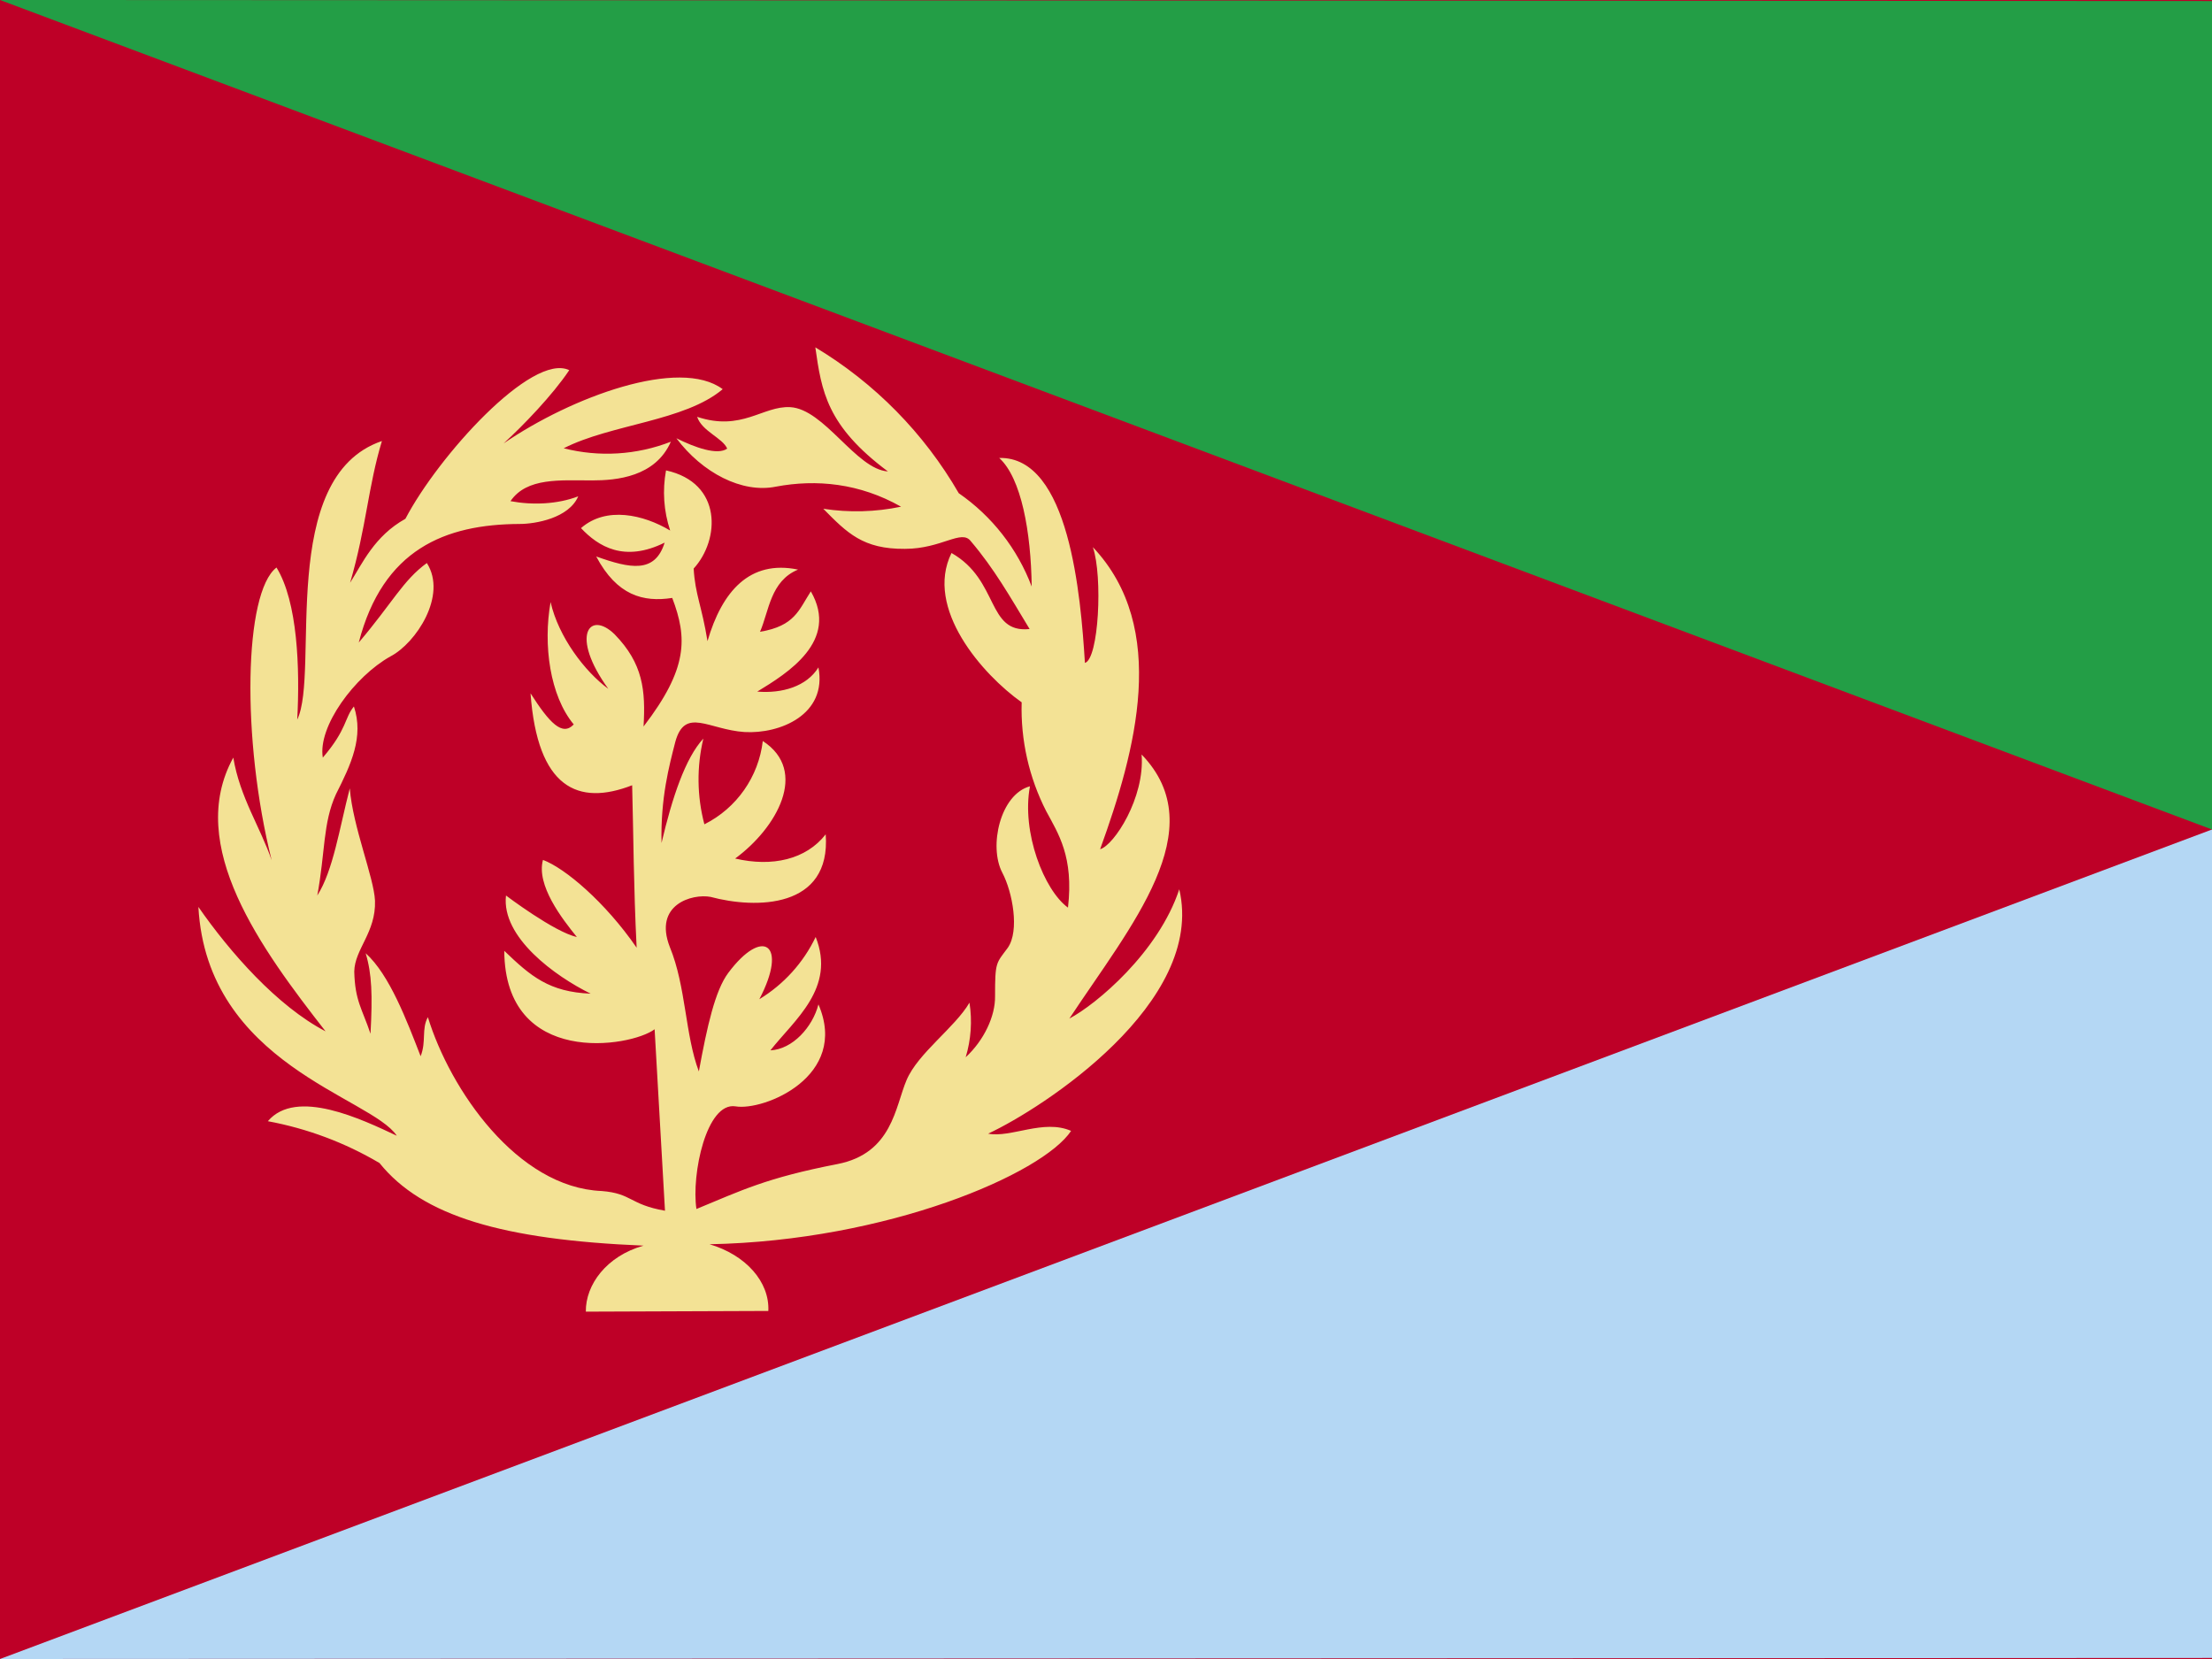
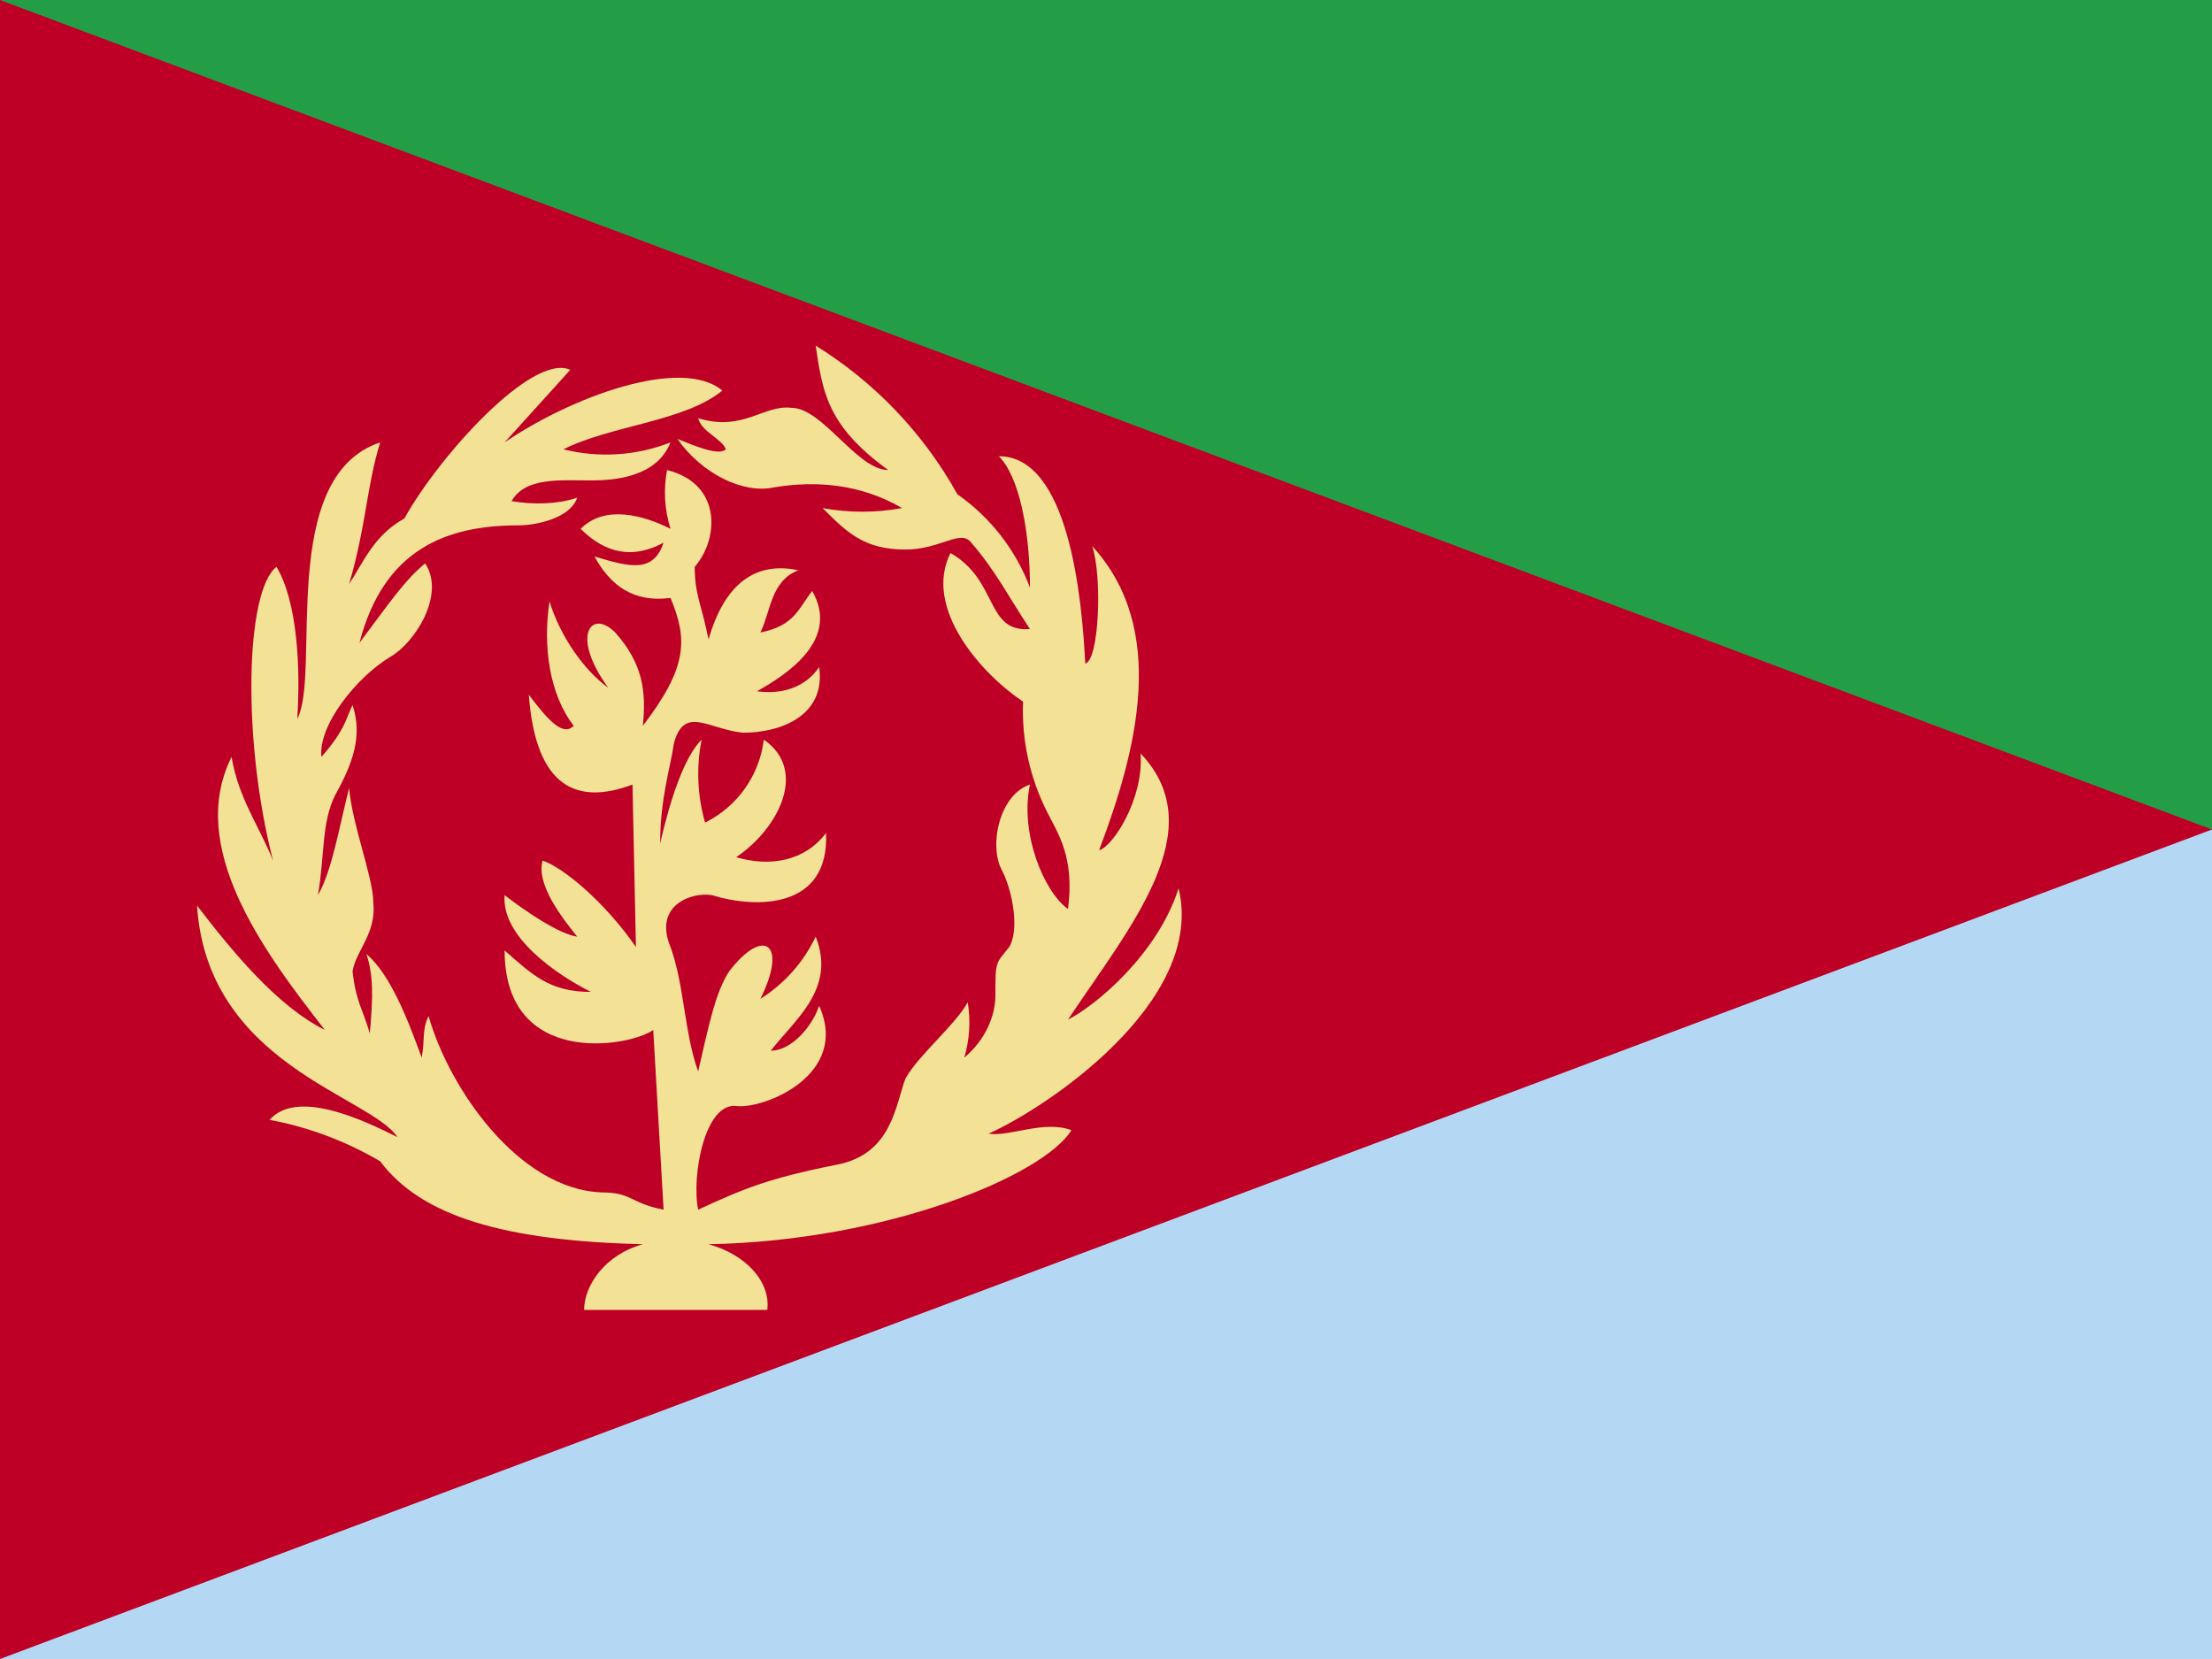
- <svg xmlns="http://www.w3.org/2000/svg" id="flag-icon-css-er" viewBox="0 0 640 480">
+ <svg xmlns="http://www.w3.org/2000/svg" viewBox="0 0 640 480">
  <g fill-rule="evenodd">
    <path fill="#be0027" d="M0 0h640v480H0z" />
-     <path fill="#b4d7f4" d="M0 480l640-.3V240L0 480z" />
-     <path fill="#239e46" d="M0 0l640 .3V240L0 0z" />
-     <path fill="#f3e295" d="M186.2 360.4c-10.7 3-16.8 11.3-16.7 19.1l52.8-.2c.4-8.4-6.5-16.2-17-19.3 51.6-1 96.4-20.4 104.6-32.8-8-3.5-17.4 2.1-24 .8 15.7-7.3 63-37.9 55.3-70.7-6 18.2-24 33.3-31.8 37.4 17.7-26.8 41.8-54.8 20.9-76.4 1 12.5-8 26.3-12 27.4 10.3-28.4 20-64-2.1-87.4 2.9 8.5 1.7 32.4-2.3 33.5-1.2-19.3-4.5-59.8-24.8-59.3 6.4 5.8 9.2 21.4 9.4 37.2a57.5 57.5 0 0 0-21.1-27 118.3 118.3 0 0 0-41.5-42.2c1.8 12.7 3.3 22.7 21 35.9-9.2-.6-18.4-18.1-28.3-18.6-7.9-.4-14 7.1-26.9 2.8 1.4 4.2 7.4 6.1 8.7 9.2-2.8 2-9.3-.3-14.7-3 7.5 10 19 16 28.8 14 11.7-2.2 24.2-1 36.2 5.8a63 63 0 0 1-22.5.6c6.9 7 11.5 11.7 23.6 11.6 10.7 0 16.4-5.8 19.1-2.2 6.8 8 11.3 16 17 25.4-12.5 1.3-8.7-14.1-22.6-22-7.9 16 9 35.2 20.3 43.2a65 65 0 0 0 7.1 31.5c3.5 6.5 8 13.2 6.3 27.9-6.9-5-13.5-21.8-11-35.1-8.6 2.3-12 17.4-8 25 3 5.7 5 16.8 1.6 21.7-3.4 4.6-3.7 4-3.7 14 .1 5.8-3.2 12.8-8.5 17.7a35.5 35.5 0 0 0 1.1-15.8c-4.2 7.2-14.9 14.6-18.2 22.4-3.3 7.7-4.1 21.2-20 24.3-20.6 4-27.7 7.6-40.8 13-1.5-10 2.9-31 11.3-29.7 8.1 1.4 33-8.6 24-29.5-1.7 6.6-7.5 13-13.9 13.3 6.9-8.8 19-18 13.1-32.8a42.6 42.6 0 0 1-16.3 18c8.4-16 1-21-9-7.6-3.8 5.1-6.1 15.4-8.5 28.5-4-10.6-3.7-24.6-8.4-36-4.8-12.3 6.5-15.5 11.8-14.5 13 3.5 34.9 3.5 33.3-18.1-5.7 7.3-15.5 9.5-26.2 7 12-8.8 21.4-25.3 8-34a31 31 0 0 1-16.9 24.1 50.8 50.8 0 0 1-.3-24.8c-5.2 5.6-9 17-12.1 30.2-.3-13 2.2-22.3 4-29.3 2.8-10.1 9.6-3.5 20-2.8 10.2.6 24-5 21.4-18.7-3.4 5.5-10.5 7.6-17.7 7 8.7-5.3 23.8-14.6 15.5-29-3.5 5.4-4.6 10-14.7 11.7 2.6-6 3-14.7 11-18-14-2.9-22 6.3-26.2 20.7-1.6-10-3.6-13.6-4-21 7.6-8.3 8.4-24.8-8-28.4a35 35 0 0 0 1.2 17.4c-7.7-4.6-18.5-7.1-25.8-.7 5 5.3 12.5 10 24.2 4.2-2.8 9-10 7.5-19.8 4 6 11.3 13.6 13.3 22 12 4.4 11.6 4.6 20.4-8.3 37.2.6-10.4-.1-18.2-8.4-26.7-7.2-7-13 .3-1.8 15.8-6.8-5-14.4-15-16.7-25.1-2.2 12.4-.2 27.1 6.7 35.4-3.3 3.5-7-.4-12.5-9 2 27.4 13.7 32.7 29.4 26.6.4 15 .4 28.9 1.3 47-9.1-13.2-20.7-23-27.1-25.4-2 7.3 5.5 17 9.8 22.3-6.5-1.4-20.5-12-20.5-12-1.4 12.1 14.3 23.4 24.5 28.4-12-.5-17.3-5-25-12.4.2 33.8 36.6 27.9 43.5 22.7l3 52.5c-10.3-1.8-9.5-5-18.3-5.7-24.5-1-43.9-29.4-50.3-50.3-1.9 3.4-.4 7-2.1 11.3-4-10.3-9-23.6-15.9-29.8 1.8 6 2 12.1 1.4 23.3-2.4-7.2-4.5-9.5-4.7-18 .1-6.5 6.3-11.3 6-20.5-.3-6.7-6.4-21.3-7.3-32.5-3 11.6-4.8 23.8-9.4 31 2.3-12.4 1.6-21 5.4-29.3 4.4-8.7 8.1-16.6 5.2-25.4-2.8 3.4-1.9 6.5-9 14.8-1.5-9 9.2-23.5 19.6-29.3 7.3-3.8 16.5-17.6 10.5-27-6.9 5-10 11.6-19.7 23 7-27 25-34.2 46.5-34.3 4.7 0 14.3-1.7 17-8-6 2.3-13.2 2.6-19.6 1.4 4.7-6.9 14.4-6 23.6-6 7.1 0 18.3-1 22.8-11.2a50.8 50.8 0 0 1-31 1.9c13.7-7 35-7.8 46-17.1-12.5-9.3-43.7 2.2-63.4 15.7 5.5-5 14.2-14 19-21.2-10.8-5.2-38 25-47.4 43-9 5-12.5 13-16 18.5 4.7-16.1 5.2-27.8 9.2-41C80 138 92.6 194.6 86 208.2c.8-15 .1-34.1-6-44-9.4 7.2-10.2 49.5-1.4 84.7-3.2-9.4-9.2-18.2-11.1-29.7-14 25.4 8.2 55.5 26.7 79.2-14-7.3-27.7-22.9-36.8-36 2.5 45.6 50 55 57.4 66.2-10-4.7-29.1-13.9-37.3-4.2a99 99 0 0 1 32.3 12.1c12.4 15.4 35.7 22.2 76.4 23.9z" />
+     <path fill="#b4d7f4" d="M0 480h640V240L0 480z" />
+     <path fill="#239e46" d="M0 0h640v240L0 0z" />
+     <path fill="#f3e295" d="M186 360c-11 3-17 12-17 19h53c1-8-6-16-17-19 52-1 97-20 105-33-8-3-18 2-24 1 16-7 63-38 55-71-6 19-24 34-32 38 18-27 42-55 21-77 1 13-8 27-12 28 11-29 20-64-2-88 3 9 2 33-2 34-1-20-5-60-25-60 6 6 9 22 9 38a58 58 0 0 0-21-27 118 118 0 0 0-41-43c2 13 3 23 21 36-9 0-19-18-28-18-8-1-14 7-27 3 1 4 7 6 8 9-2 2-9-1-14-3 7 10 19 16 28 14 12-2 25-1 37 6a63 63 0 0 1-23 0c7 7 12 12 24 12 10 0 16-6 19-2 7 8 11 16 17 25-13 1-9-14-23-22-8 16 9 35 21 43a65 65 0 0 0 7 32c3 6 8 13 6 28-7-5-14-22-11-36-9 3-12 18-8 25 3 6 5 17 2 22-4 5-4 4-4 14 0 6-3 13-9 18a36 36 0 0 0 1-16c-4 7-14 15-18 22-3 8-4 22-20 25-20 4-27 7-40 13-2-10 2-31 11-30 8 1 33-9 24-29-2 6-8 13-14 13 7-9 19-18 13-33a43 43 0 0 1-16 18c8-16 1-21-9-8-4 6-6 16-9 29-4-11-4-25-8-36-5-12 6-16 12-15 13 4 34 4 33-18-6 8-16 10-26 7 12-8 21-25 8-34a31 31 0 0 1-17 24 51 51 0 0 1-1-24c-5 5-9 17-12 30 0-13 3-22 4-29 3-11 10-4 20-3 11 0 24-5 22-19-4 6-11 8-18 7 9-5 24-15 16-29-4 5-5 10-15 12 3-6 3-15 11-18-14-3-22 6-26 20-2-10-4-13-4-21 7-8 8-24-8-28a35 35 0 0 0 1 17c-8-4-19-7-26 0 5 5 13 10 24 4-3 9-10 7-20 4 6 11 14 13 22 12 5 12 5 20-8 37 1-10 0-18-8-27-7-7-13 1-2 16-7-5-14-15-17-25-2 13 0 27 7 36-3 3-7-1-13-9 2 27 14 32 30 26l1 47c-9-13-21-23-27-25-2 7 6 17 10 22-7-1-21-12-21-12-1 12 15 23 25 28-12 0-17-5-25-12 0 34 36 28 43 23l3 52c-10-2-9-5-18-5-24-1-44-30-50-51-2 4-1 7-2 12-4-11-9-24-16-30 2 6 2 12 1 23-2-7-4-9-5-18 1-6 7-11 6-20 0-7-6-22-7-33-3 12-5 24-9 31 2-12 1-21 5-29 5-9 8-17 5-26-2 4-2 7-9 15-1-9 10-23 20-29 7-4 16-18 10-27-6 5-10 11-19 23 7-27 25-34 46-34 5 0 15-2 17-8-6 2-13 2-19 1 4-7 14-6 23-6 7 0 19-1 23-11a51 51 0 0 1-31 2c14-7 35-8 46-17-12-10-44 2-63 15l19-21c-11-5-38 25-48 43-9 5-12 13-16 19 5-17 5-28 9-41-30 10-17 67-24 80 1-15 0-34-6-44-9 7-10 50-1 85-4-10-10-18-12-30-13 26 9 56 27 79-14-7-27-23-37-36 3 46 50 55 58 67-10-5-29-14-37-5a99 99 0 0 1 32 12c12 16 36 23 76 24z" />
  </g>
</svg>
